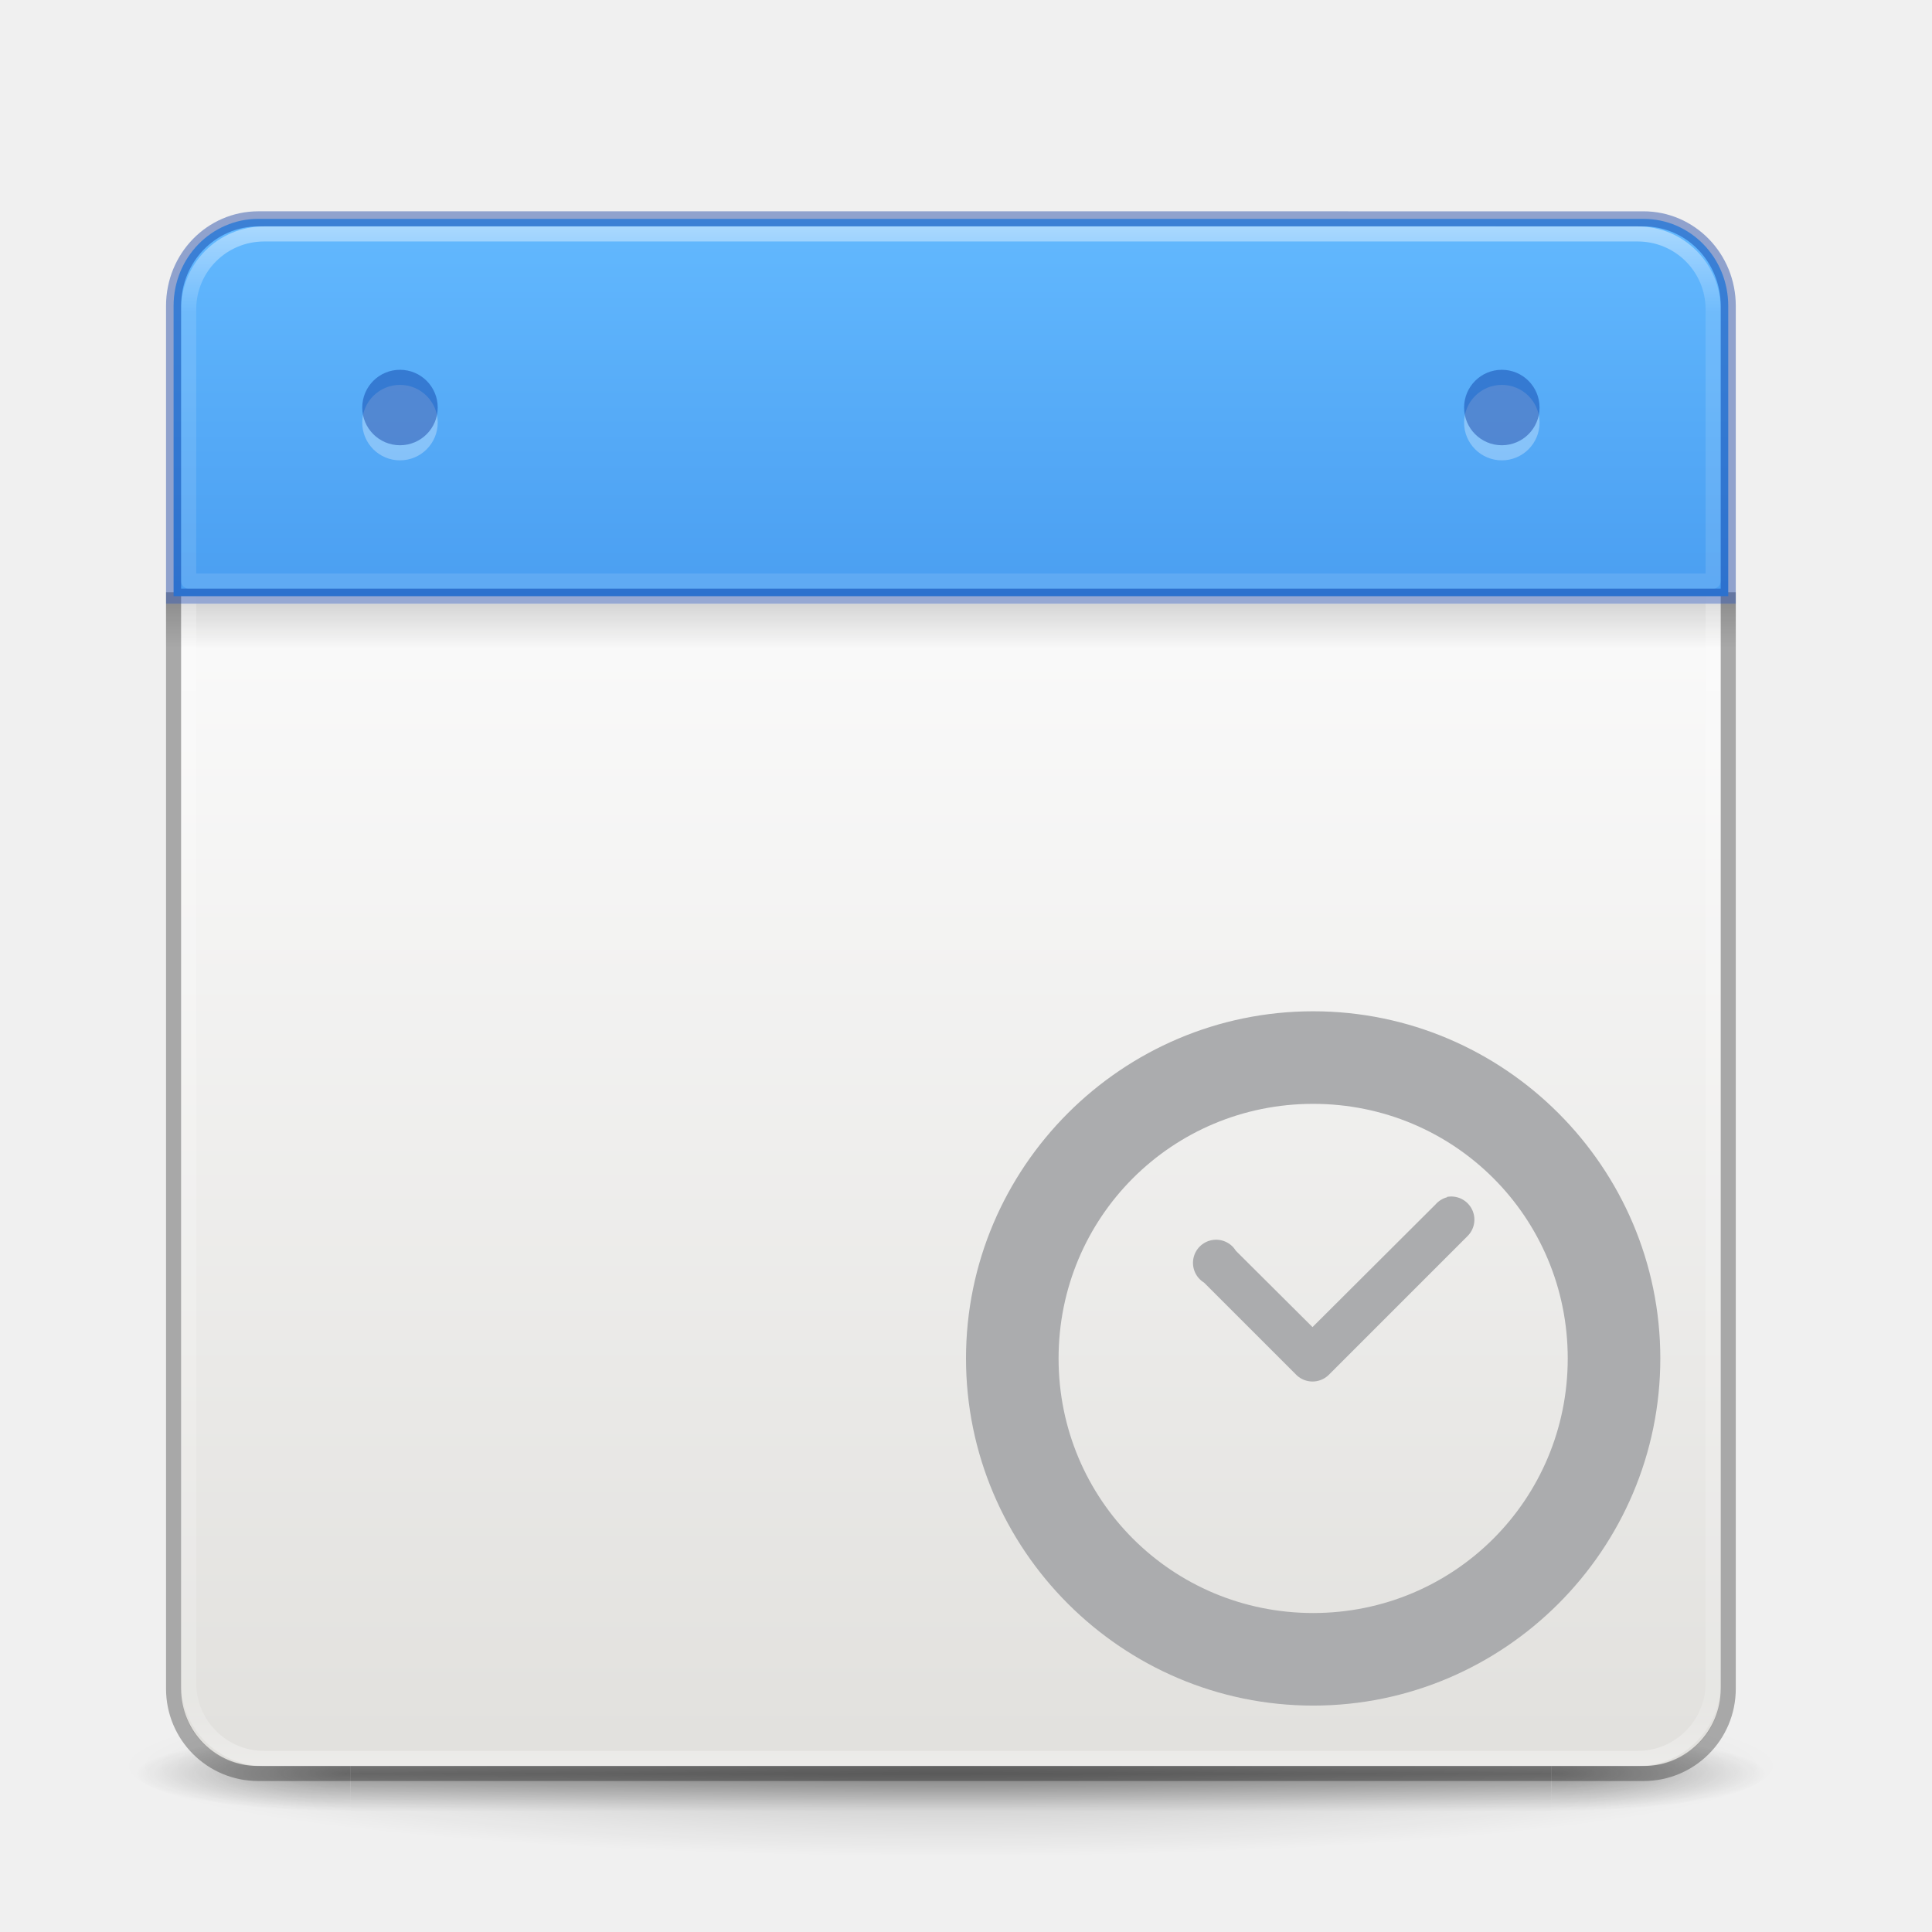
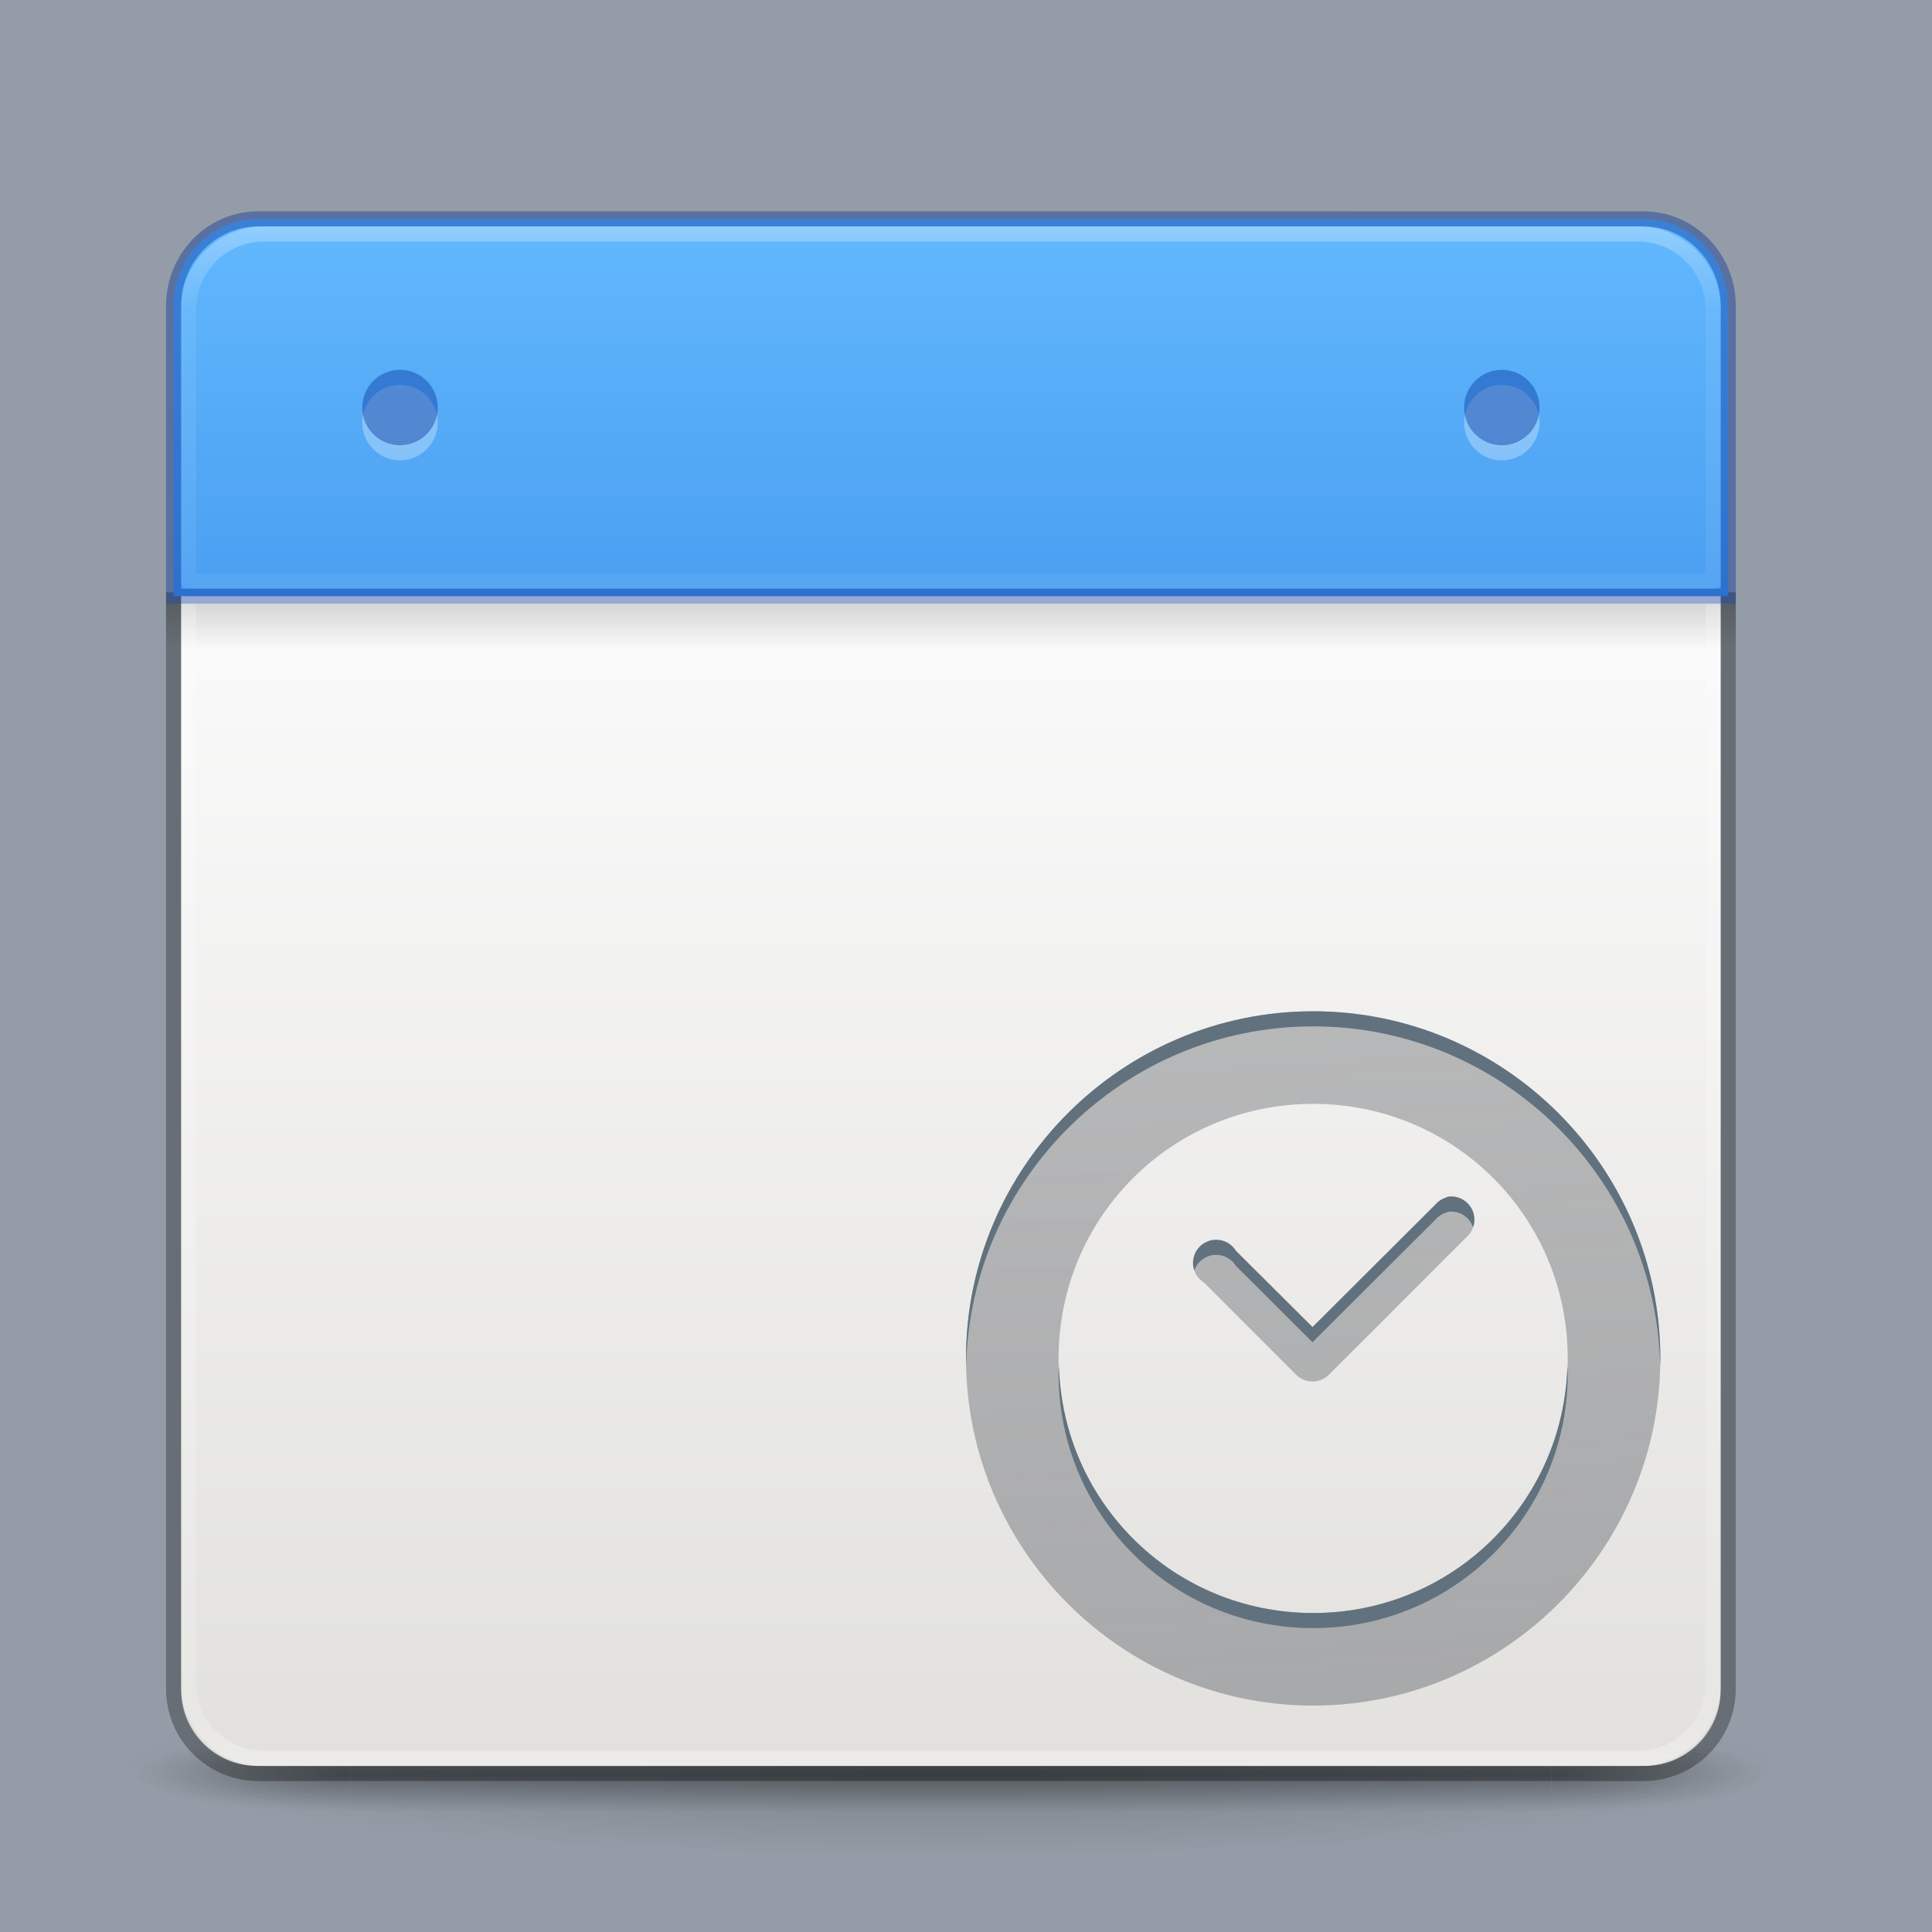
<svg xmlns="http://www.w3.org/2000/svg" xmlns:xlink="http://www.w3.org/1999/xlink" width="128" height="128" viewBox="0 0 128 128" id="svg2" version="1.1">
  <defs id="defs4">
+     <linearGradient id="linearGradient980">
+       <stop offset="0" style="stop-color:#5fb1f2;stop-opacity:1" id="stop5250" />
+       <stop offset="1" style="stop-color:#0c4eb5;stop-opacity:1" id="stop5252" />
+     </linearGradient>
+     <linearGradient id="linearGradient980-9">
+       <stop id="stop972" style="stop-color:#a2a3a5;stop-opacity:1" offset="0" />
+       <stop id="stop978" style="stop-color:#abacae;stop-opacity:0.832" offset="1" />
+     </linearGradient>
    <linearGradient id="linearGradient23419">
      <stop id="stop23421" style="stop-color:#000000;stop-opacity:1" offset="0" />
      <stop id="stop23423" style="stop-color:#000000;stop-opacity:0" offset="1" />
    </linearGradient>
    <linearGradient xlink:href="#linearGradient4806-2-9" id="linearGradient6927" gradientUnits="userSpaceOnUse" gradientTransform="matrix(1.755361,0,0,1.755361,-94.69513,-16.91647)" x1="71.204" y1="15.369" x2="71.204" y2="40.496" />
    <linearGradient id="linearGradient4806-2-9">
      <stop id="stop4808-4-6" style="stop-color:#ffffff;stop-opacity:1" offset="0" />
      <stop id="stop4810-0-9" style="stop-color:#ffffff;stop-opacity:0.235" offset="0.424" />
      <stop id="stop4812-8-7" style="stop-color:#ffffff;stop-opacity:0.157" offset="0.821" />
      <stop id="stop4814-0-7" style="stop-color:#ffffff;stop-opacity:0.392" offset="1" />
    </linearGradient>
    <linearGradient xlink:href="#linearGradient4806-2-9" id="linearGradient6923" gradientUnits="userSpaceOnUse" gradientTransform="matrix(1.918651,0,0,-1.918651,-106.4807,85.46685)" x1="71.204" y1="15.369" x2="71.204" y2="40.496" />
    <linearGradient xlink:href="#linearGradient4251" id="linearGradient6919" gradientUnits="userSpaceOnUse" gradientTransform="matrix(0.5625,0,0,0.5625,-221,-118.625)" x1="304" y1="98" x2="368" y2="210" />
    <linearGradient id="linearGradient4251">
      <stop id="stop4259" offset="0" style="stop-color:#cccccc;stop-opacity:1" />
      <stop style="stop-color:#f4f4f4;stop-opacity:1" offset="0.52" id="stop6460" />
      <stop style="stop-color:#c1c1c1;stop-opacity:1" offset="1" id="stop4183" />
    </linearGradient>
    <linearGradient x1="71.204" y1="15.369" x2="71.204" y2="40.496" id="linearGradient3293" xlink:href="#linearGradient4806-2-9" gradientUnits="userSpaceOnUse" gradientTransform="matrix(2.326875,0,0,2.326875,-135.9447,-32.84278)" />
    <linearGradient xlink:href="#linearGradient4140" id="linearGradient6915" x1="196" y1="152" x2="252" y2="208" gradientUnits="userSpaceOnUse" gradientTransform="translate(-191.5,-148)" />
    <linearGradient id="linearGradient4140">
      <stop id="stop4142" offset="0" style="stop-color:#f9c440;stop-opacity:1" />
      <stop style="stop-color:#fff394;stop-opacity:1" offset="0.502" id="stop5784" />
      <stop id="stop4144" offset="1" style="stop-color:#f9c440;stop-opacity:1" />
    </linearGradient>
    <radialGradient xlink:href="#linearGradient23419" id="radialGradient3300-9" gradientUnits="userSpaceOnUse" gradientTransform="matrix(0.3823536,7.5555777e-8,-1.8372241e-8,0.1115198,-5.925427,36.33585)" cx="99.189" cy="185.297" fx="99.189" fy="185.297" r="62.769" />
    <radialGradient xlink:href="#linearGradient23419" id="radialGradient4192" gradientUnits="userSpaceOnUse" gradientTransform="matrix(0.2549024,5.3967361e-8,-1.2248161e-8,0.07965545,6.716382,44.24067)" cx="99.189" cy="185.297" fx="99.189" fy="185.297" r="62.769" />
    <linearGradient id="linearGradient4658">
      <stop offset="0" style="stop-color:#fafafa;stop-opacity:1;" id="stop4660" />
      <stop offset="1" style="stop-color:#e2e1de;stop-opacity:1;" id="stop4662" />
    </linearGradient>
    <radialGradient gradientTransform="matrix(2.003784,0,0,1.4,27.98813,-17.4)" gradientUnits="userSpaceOnUse" xlink:href="#linearGradient3688-166-749-4-0-3-8-1" id="radialGradient3337-2-2-8" fy="43.5" fx="4.993" r="2.5" cy="43.5" cx="4.993" />
    <linearGradient id="linearGradient3688-166-749-4-0-3-8-1">
      <stop offset="0" style="stop-color:#181818;stop-opacity:1" id="stop2883-4-0-1-8-1" />
      <stop offset="1" style="stop-color:#181818;stop-opacity:0" id="stop2885-9-2-9-6-6" />
    </linearGradient>
    <radialGradient gradientTransform="matrix(2.003784,0,0,1.4,-20.01187,-104.4)" gradientUnits="userSpaceOnUse" xlink:href="#linearGradient3688-166-749-4-0-3-8-1" id="radialGradient3339-1-4-96" fy="43.5" fx="4.993" r="2.5" cy="43.5" cx="4.993" />
    <linearGradient id="linearGradient3702-501-757-8-4-1-1-4">
      <stop offset="0" style="stop-color:#181818;stop-opacity:0" id="stop2895-8-9-9-1-7" />
      <stop offset="0.5" style="stop-color:#181818;stop-opacity:1" id="stop2897-7-8-7-7-6" />
      <stop offset="1" style="stop-color:#181818;stop-opacity:0" id="stop2899-4-5-1-5-0" />
    </linearGradient>
    <linearGradient gradientUnits="userSpaceOnUse" xlink:href="#linearGradient3702-501-757-8-4-1-1-4" id="linearGradient5515" y2="39.999" x2="25.058" y1="47.028" x1="25.058" />
    <linearGradient id="linearGradient3924-2-2-5-8-0">
      <stop id="stop3926-9-4-9-6-6" style="stop-color:#ffffff;stop-opacity:1" offset="0" />
      <stop id="stop3928-9-8-6-5-1" style="stop-color:#ffffff;stop-opacity:0.235" offset="0.063" />
      <stop id="stop3930-3-5-1-7-98" style="stop-color:#ffffff;stop-opacity:0.157" offset="0.951" />
      <stop id="stop3932-8-0-4-8-60" style="stop-color:#ffffff;stop-opacity:0.392" offset="1" />
    </linearGradient>
    <linearGradient y2="43" x2="24" y1="5" x1="24" gradientTransform="matrix(2.864865,0,0,2.864865,-4.756751,-3.756748)" gradientUnits="userSpaceOnUse" id="linearGradient3681" xlink:href="#linearGradient3924-2-2-5-8-0" />
    <linearGradient y2="43" x2="24" y1="5" x1="24" gradientTransform="matrix(2.864865,0,0,2.864865,-114.7567,12.24325)" gradientUnits="userSpaceOnUse" id="linearGradient3681-6" xlink:href="#linearGradient3924-2-2-5-8-0" />
    <linearGradient id="linearGradient3242-7-3-8-0-4-58-06">
      <stop offset="0" style="stop-color:#8cd5ff;stop-opacity:1" id="stop3244-5-8-5-6-4-3-8" />
      <stop offset="0.262" style="stop-color:#64baff;stop-opacity:1" id="stop3246-9-5-1-5-3-0-7" />
      <stop offset="0.661" style="stop-color:#3689e6;stop-opacity:1" id="stop3248-7-2-0-7-5-35-9" />
      <stop offset="1" style="stop-color:#0d52bf;stop-opacity:1" id="stop3250-8-2-8-5-6-40-4" />
    </linearGradient>
    <linearGradient y2="48.396" x2="25.132" y1="15.5" x1="25.132" gradientTransform="matrix(2.580773,0,0,2.474652,2.061443,-1.133976)" gradientUnits="userSpaceOnUse" id="linearGradient4556-9" xlink:href="#linearGradient4658" />
    <linearGradient gradientUnits="userSpaceOnUse" y2="48.934" x2="24.17" y1="-12.242" x1="24.17" id="linearGradient4654" xlink:href="#linearGradient3242-7-3-8-0-4-58-06" gradientTransform="matrix(2,0,0,2,0,1)" />
    <linearGradient y2="19.963" x2="23.954" y1="15.999" x1="23.954" gradientTransform="matrix(2.8,0,0,1,-3.199997,21)" gradientUnits="userSpaceOnUse" id="linearGradient4656" xlink:href="#linearGradient23419" />
    <linearGradient x1="302.857" y1="366.648" x2="302.857" y2="609.505" id="linearGradient3128" xlink:href="#linearGradient5048" gradientUnits="userSpaceOnUse" gradientTransform="matrix(0.09153846,0,0,0.02058823,-1.084616,49.45142)" />
    <linearGradient id="linearGradient5048">
      <stop id="stop5050" style="stop-color:#000000;stop-opacity:0" offset="0" />
      <stop id="stop5056" style="stop-color:#000000;stop-opacity:1" offset="0.5" />
      <stop id="stop5052" style="stop-color:#000000;stop-opacity:0" offset="1" />
    </linearGradient>
    <radialGradient cx="605.714" cy="486.648" r="117.143" fx="605.714" fy="486.648" id="radialGradient3060" xlink:href="#linearGradient23419" gradientUnits="userSpaceOnUse" gradientTransform="matrix(-0.03132632,0,0,0.02058823,28.77914,49.45142)" />
    <radialGradient cx="605.714" cy="486.648" r="117.143" fx="605.714" fy="486.648" id="radialGradient3057" xlink:href="#linearGradient23419" gradientUnits="userSpaceOnUse" gradientTransform="matrix(0.03132633,0,0,0.02058823,35.22086,49.45142)" />
    <linearGradient id="linearGradient3600-9">
      <stop id="stop3602-3" style="stop-color:#f4f4f4;stop-opacity:1" offset="0" />
      <stop id="stop3604-7" style="stop-color:#dbdbdb;stop-opacity:1" offset="1" />
    </linearGradient>
    <linearGradient x1="25.132" y1="0.985" x2="25.132" y2="47.013" id="linearGradient3054" xlink:href="#linearGradient3600-9" gradientUnits="userSpaceOnUse" gradientTransform="matrix(1.314283,0,0,1.260239,0.4572141,-2.17932)" />
    <linearGradient id="linearGradient3977-4">
      <stop id="stop3979-7" style="stop-color:#ffffff;stop-opacity:1" offset="0" />
      <stop id="stop3981-6" style="stop-color:#ffffff;stop-opacity:0.235" offset="0.012" />
      <stop id="stop3983-5" style="stop-color:#ffffff;stop-opacity:0.157" offset="0.988" />
      <stop id="stop3985-6" style="stop-color:#ffffff;stop-opacity:0.392" offset="1" />
    </linearGradient>
    <linearGradient x1="24" y1="5.864" x2="24" y2="42.1" id="linearGradient3051" xlink:href="#linearGradient3977-4" gradientUnits="userSpaceOnUse" gradientTransform="matrix(1.216216,0,0,1.540538,2.810818,-6.97295)" />
    <linearGradient id="linearGradient3104-6">
      <stop id="stop3106-3" style="stop-color:#000000;stop-opacity:0.318" offset="0" />
      <stop id="stop3108-9" style="stop-color:#000000;stop-opacity:0.24" offset="1" />
    </linearGradient>
    <linearGradient x1="-51.786" y1="50.786" x2="-51.786" y2="2.906" id="linearGradient3048" xlink:href="#linearGradient3104-6" gradientUnits="userSpaceOnUse" gradientTransform="matrix(1.084352,0,0,1.199737,79.55086,-4.16286)" />
    <radialGradient gradientTransform="matrix(2.003784,0,0,1.4,27.98813,-17.4)" gradientUnits="userSpaceOnUse" xlink:href="#linearGradient3688-166-749-4-0-3-8-1" id="radialGradient4093" fy="43.5" fx="4.993" r="2.5" cy="43.5" cx="4.993" />
    <radialGradient gradientTransform="matrix(2.003784,0,0,1.4,-20.01187,-104.4)" gradientUnits="userSpaceOnUse" xlink:href="#linearGradient3688-166-749-4-0-3-8-1" id="radialGradient4095" fy="43.5" fx="4.993" r="2.5" cy="43.5" cx="4.993" />
    <linearGradient gradientUnits="userSpaceOnUse" xlink:href="#linearGradient3702-501-757-8-4-1-1-4" id="linearGradient4097" y2="39.999" x2="25.058" y1="47.028" x1="25.058" />
    <linearGradient id="linearGradient3242-7-3-8-0-4-58-06-3">
      <stop offset="0" style="stop-color:#cdf87e;stop-opacity:1" id="stop3244-5-8-5-6-4-3-8-6" />
      <stop offset="0.262" style="stop-color:#a2e34f;stop-opacity:1" id="stop3246-9-5-1-5-3-0-7-7" />
      <stop offset="0.661" style="stop-color:#68b723;stop-opacity:1" id="stop3248-7-2-0-7-5-35-9-5" />
      <stop offset="1" style="stop-color:#1d7e0d;stop-opacity:1" id="stop3250-8-2-8-5-6-40-4-3" />
    </linearGradient>
    <linearGradient gradientTransform="matrix(2.72973,0,0,2.72973,-2.513519,0.4877882)" gradientUnits="userSpaceOnUse" xlink:href="#linearGradient3924-2-2-5-8-0" id="linearGradient3202" y2="43" x2="24" y1="5" x1="24" />
    <radialGradient gradientTransform="matrix(1.556392,0,0,0.1697883,69.27035,101.1316)" gradientUnits="userSpaceOnUse" xlink:href="#linearGradient23419" id="radialGradient3213" fy="93.468" fx="-4.029" r="35.338" cy="93.468" cx="-4.029" />
    <linearGradient gradientTransform="matrix(1.872727,0,0,1.923077,3.072727,5.845623)" gradientUnits="userSpaceOnUse" xlink:href="#linearGradient3242-7-3-8-0-4-58-06" id="linearGradient3278" y2="48.934" x2="24.17" y1="-12.242" x1="24.17" />
    <linearGradient gradientTransform="matrix(2.6,0,0,0.75,0.600002,27.99947)" gradientUnits="userSpaceOnUse" xlink:href="#linearGradient23419" id="linearGradient3285" y2="19.963" x2="23.954" y1="15.999" x1="23.954" />
    <linearGradient gradientTransform="matrix(2.369847,0,0,2.272399,6.123681,5.270619)" gradientUnits="userSpaceOnUse" xlink:href="#linearGradient4658" id="linearGradient3288-4" y2="48.396" x2="25.132" y1="15.5" x1="25.132" />
    <linearGradient gradientTransform="matrix(2.72973,0,0,2.72973,5.743176,1.689896)" gradientUnits="userSpaceOnUse" xlink:href="#linearGradient3924-2-2-5-8-0" id="linearGradient4108" y2="43" x2="24" y1="5" x1="24" />
    <linearGradient gradientTransform="matrix(2.72973,0,0,2.72973,-2.513518,0.4877902)" gradientUnits="userSpaceOnUse" xlink:href="#linearGradient3924-2-2-5-8-0" id="linearGradient4148" y2="43" x2="24" y1="5" x1="24" />
+     <linearGradient xlink:href="#linearGradient980-9" id="linearGradient955" x1="681.898" y1="-1.672" x2="680.5" y2="-23" gradientUnits="userSpaceOnUse" />
+     <linearGradient xlink:href="#linearGradient3242-7-3-8-0-4-58-06" id="linearGradient2811" gradientUnits="userSpaceOnUse" gradientTransform="matrix(1.872727,0,0,1.923077,3.072727,5.845623)" x1="24.17" y1="-12.242" x2="24.17" y2="48.934" />
+     <mask maskUnits="userSpaceOnUse" id="mask2807">
+       <path style="color:#000000;display:inline;overflow:visible;visibility:visible;fill:url(#linearGradient2811);fill-opacity:1;fill-rule:nonzero;stroke:none;stroke-width:1;marker:none;enable-background:accumulate" id="path2809" d="m 17.118,14.499 c -3.112,0 -5.618,2.573 -5.618,5.769 V 39.499 H 114.5 V 20.269 c 0,-3.196 -2.506,-5.769 -5.618,-5.769 z" />
+     </mask>
  </defs>
-   <path style="color:#000000;display:inline;overflow:visible;visibility:visible;opacity:0.3;fill:#ffffff;fill-opacity:1;fill-rule:nonzero;stroke:none;stroke-width:1.5;marker:none;enable-background:accumulate" id="path4682-6" d="m 28,25 a 3,3 0 1 1 -6,0 3,3 0 1 1 6,0 z" />
-   <path style="color:#000000;display:inline;overflow:visible;visibility:visible;opacity:0.3;fill:#ffffff;fill-opacity:1;fill-rule:nonzero;stroke:none;stroke-width:1.5;marker:none;enable-background:accumulate" id="path4682-6-3" d="m 105,25 a 3,3 0 1 1 -6,0 3,3 0 1 1 6,0 z" />
-   <path d="m 118,117.001 a 55,6 0 0 1 -110,0 55,6 0 1 1 110,0 z" id="path3041" style="color:#000000;display:inline;overflow:visible;visibility:visible;opacity:0.2;fill:url(#radialGradient3213);fill-opacity:1;fill-rule:nonzero;stroke:none;stroke-width:1;marker:none;enable-background:accumulate" />
-   <g transform="matrix(2.699999,0,0,0.5555561,-1.800009,93.89016)" id="g2036" style="display:inline">
-     <g transform="matrix(1.052632,0,0,1.285713,-1.263158,-13.42854)" id="g3712" style="opacity:0.4">
-       <rect width="5" height="7" x="38" y="40" id="rect2801" style="fill:url(#radialGradient4093);fill-opacity:1;stroke:none" />
-       <rect width="5" height="7" x="-10" y="-47" transform="scale(-1)" id="rect3696" style="fill:url(#radialGradient4095);fill-opacity:1;stroke:none" />
-       <rect width="28" height="7" x="10" y="40" id="rect3700" style="fill:url(#linearGradient4097);fill-opacity:1;stroke:none" />
+   <g id="layer3">
+     <rect style="opacity:0.532;fill:#445567;fill-opacity:1;fill-rule:evenodd;stroke:none;stroke-width:2;stroke-linecap:round;stroke-linejoin:round;stroke-miterlimit:4;stroke-dasharray:none;stroke-dashoffset:0;stroke-opacity:0.589;paint-order:markers fill stroke" id="rect996" width="128" height="128" x="0" y="0" ry="0" />
+   </g>
+   <g id="layer1">
+     <path style="color:#000000;display:inline;overflow:visible;visibility:visible;opacity:0.3;fill:#ffffff;fill-opacity:1;fill-rule:nonzero;stroke:none;stroke-width:1.5;marker:none;enable-background:accumulate" id="path4682-6" d="m 28,25 a 3,3 0 1 1 -6,0 3,3 0 1 1 6,0 z" />
+     <path style="color:#000000;display:inline;overflow:visible;visibility:visible;opacity:0.3;fill:#ffffff;fill-opacity:1;fill-rule:nonzero;stroke:none;stroke-width:1.5;marker:none;enable-background:accumulate" id="path4682-6-3" d="m 105,25 a 3,3 0 1 1 -6,0 3,3 0 1 1 6,0 z" />
+     <path d="m 118,117.001 a 55,6 0 0 1 -110,0 55,6 0 1 1 110,0 z" id="path3041" style="color:#000000;display:inline;overflow:visible;visibility:visible;opacity:0.2;fill:url(#radialGradient3213);fill-opacity:1;fill-rule:nonzero;stroke:none;stroke-width:1;marker:none;enable-background:accumulate" />
+     <g transform="matrix(2.699999,0,0,0.5555561,-1.800009,93.89016)" id="g2036" style="display:inline">
+       <g transform="matrix(1.052632,0,0,1.285713,-1.263158,-13.42854)" id="g3712" style="opacity:0.4">
+         <rect width="5" height="7" x="38" y="40" id="rect2801" style="fill:url(#radialGradient4093);fill-opacity:1;stroke:none" />
+         <rect width="5" height="7" x="-10" y="-47" transform="scale(-1)" id="rect3696" style="fill:url(#radialGradient4095);fill-opacity:1;stroke:none" />
+         <rect width="28" height="7" x="10" y="40" id="rect3700" style="fill:url(#linearGradient4097);fill-opacity:1;stroke:none" />
+       </g>
    </g>
+     <rect width="102" height="102" rx="5" ry="5" x="12" y="14.999" id="rect5505-21-3" style="color:#000000;display:inline;overflow:visible;visibility:visible;fill:url(#linearGradient3288-4);fill-opacity:1;fill-rule:nonzero;stroke:none;stroke-width:1;marker:none;enable-background:accumulate" />
+     <rect width="104" height="3" rx="0" ry="0" x="11" y="39.999" id="rect3508" style="display:inline;overflow:visible;visibility:visible;opacity:0.15;fill:url(#linearGradient3285);fill-opacity:1;fill-rule:nonzero;stroke:none;stroke-width:1;marker:none;enable-background:accumulate" />
+     <path d="m 11.5,39.237 v 72.644 c 0,3.113 2.506,5.618 5.618,5.618 h 91.764 c 3.112,0 5.618,-2.506 5.618,-5.618 V 39.237" id="rect4567" style="opacity:0.3;fill:none;stroke:#000000;stroke-width:1;stroke-miterlimit:4;stroke-dasharray:none" />
+     <rect width="101" height="101" rx="5" ry="5" x="12.5" y="15.501" id="rect6741-7" style="fill:none;stroke:url(#linearGradient3202);stroke-width:1;stroke-linecap:round;stroke-linejoin:round;stroke-miterlimit:4;stroke-dasharray:none;stroke-dashoffset:0;stroke-opacity:1" />
+     <path d="m 17.118,14.499 c -3.112,0 -5.618,2.573 -5.618,5.769 V 39.499 H 114.5 V 20.269 c 0,-3.196 -2.506,-5.769 -5.618,-5.769 z" id="rect5505-21-3-8-5-2-6-1" style="color:#000000;display:inline;overflow:visible;visibility:visible;fill:url(#linearGradient3278);fill-opacity:1;fill-rule:nonzero;stroke:none;stroke-width:1;marker:none;enable-background:accumulate" />
+     <path d="m 17.118,14.499 c -3.112,0 -5.618,2.573 -5.618,5.769 V 39.499 H 114.5 V 20.269 c 0,-3.196 -2.506,-5.769 -5.618,-5.769 z" id="rect5505-21-3-8-9-1-1-7-8" style="color:#000000;display:inline;overflow:visible;visibility:visible;opacity:0.4;fill:none;stroke:#002e99;stroke-width:1;stroke-linecap:round;stroke-linejoin:miter;stroke-miterlimit:4;stroke-dasharray:none;stroke-dashoffset:0;stroke-opacity:1;marker:none;enable-background:accumulate" />
+     <path d="m 29,27.999 a 2.5,2.5 0 1 1 -5,0 2.5,2.5 0 1 1 5,0 z" id="path4682-6-5" style="color:#000000;display:inline;overflow:visible;visibility:visible;opacity:0.3;fill:#ffffff;fill-opacity:1;fill-rule:nonzero;stroke:none;stroke-width:2.5;marker:none;enable-background:accumulate" />
+     <path d="m 29,26.999 a 2.5,2.5 0 1 1 -5,0 2.5,2.5 0 1 1 5,0 z" id="path4682-6-1" style="color:#000000;display:inline;overflow:visible;visibility:visible;opacity:0.4;fill:#002e99;fill-opacity:1;fill-rule:nonzero;stroke:none;stroke-width:2.5;marker:none;enable-background:accumulate" />
+     <path d="m 17.5,15.499 c -2.77,0 -5,2.23 -5,5 v 18 H 113.5 v -18 c 0,-2.77 -2.23,-5 -5,-5 z" id="rect6741-7-0" style="opacity:0.5;fill:none;stroke:url(#linearGradient4148);stroke-width:1;stroke-linecap:round;stroke-linejoin:round;stroke-miterlimit:4;stroke-dasharray:none;stroke-dashoffset:0;stroke-opacity:1" mask="url(#mask2807)" />
+     <path d="m 102,27.999 a 2.5,2.5 0 1 1 -5,0 2.5,2.5 0 1 1 5,0 z" id="path4682-6-4" style="color:#000000;display:inline;overflow:visible;visibility:visible;opacity:0.3;fill:#ffffff;fill-opacity:1;fill-rule:nonzero;stroke:none;stroke-width:2.5;marker:none;enable-background:accumulate" />
+     <path d="m 102,26.999 a 2.5,2.5 0 1 1 -5,0 2.5,2.5 0 1 1 5,0 z" id="path4682-6-1-0" style="color:#000000;display:inline;overflow:visible;visibility:visible;opacity:0.4;fill:#002e99;fill-opacity:1;fill-rule:nonzero;stroke:none;stroke-width:2.5;marker:none;enable-background:accumulate" />
+     <g id="g1454" transform="matrix(3.066667,0,0,3.066667,-1999.867,137.5333)" style="color:#000000;fill:#abacae;stroke-width:0.326" />
  </g>
-   <rect width="102" height="102" rx="5" ry="5" x="12" y="14.999" id="rect5505-21-3" style="color:#000000;display:inline;overflow:visible;visibility:visible;fill:url(#linearGradient3288-4);fill-opacity:1;fill-rule:nonzero;stroke:none;stroke-width:1;marker:none;enable-background:accumulate" />
-   <rect width="104" height="3" rx="0" ry="0" x="11" y="39.999" id="rect3508" style="display:inline;overflow:visible;visibility:visible;opacity:0.15;fill:url(#linearGradient3285);fill-opacity:1;fill-rule:nonzero;stroke:none;stroke-width:1;marker:none;enable-background:accumulate" />
-   <path d="m 11.5,39.237 v 72.644 c 0,3.113 2.506,5.618 5.618,5.618 h 91.764 c 3.112,0 5.618,-2.506 5.618,-5.618 V 39.237" id="rect4567" style="opacity:0.3;fill:none;stroke:#000000;stroke-width:1;stroke-miterlimit:4;stroke-dasharray:none" />
-   <rect width="101" height="101" rx="5" ry="5" x="12.5" y="15.501" id="rect6741-7" style="fill:none;stroke:url(#linearGradient3202);stroke-width:1;stroke-linecap:round;stroke-linejoin:round;stroke-miterlimit:4;stroke-dasharray:none;stroke-dashoffset:0;stroke-opacity:1" />
-   <path d="m 17.118,14.499 c -3.112,0 -5.618,2.573 -5.618,5.769 V 39.499 H 114.5 V 20.269 c 0,-3.196 -2.506,-5.769 -5.618,-5.769 z" id="rect5505-21-3-8-5-2-6-1" style="color:#000000;display:inline;overflow:visible;visibility:visible;fill:url(#linearGradient3278);fill-opacity:1.0;fill-rule:nonzero;stroke:none;stroke-width:1;marker:none;enable-background:accumulate" />
-   <path d="m 17.118,14.499 c -3.112,0 -5.618,2.573 -5.618,5.769 V 39.499 H 114.5 V 20.269 c 0,-3.196 -2.506,-5.769 -5.618,-5.769 z" id="rect5505-21-3-8-9-1-1-7-8" style="color:#000000;display:inline;overflow:visible;visibility:visible;opacity:0.4;fill:none;stroke:#002e99;stroke-width:1;stroke-linecap:round;stroke-linejoin:miter;stroke-miterlimit:4;stroke-dasharray:none;stroke-dashoffset:0;stroke-opacity:1;marker:none;enable-background:accumulate" />
-   <path d="m 29,27.999 a 2.5,2.5 0 1 1 -5,0 2.5,2.5 0 1 1 5,0 z" id="path4682-6-5" style="color:#000000;display:inline;overflow:visible;visibility:visible;opacity:0.3;fill:#ffffff;fill-opacity:1;fill-rule:nonzero;stroke:none;stroke-width:2.5;marker:none;enable-background:accumulate" />
-   <path d="m 29,26.999 a 2.5,2.5 0 1 1 -5,0 2.5,2.5 0 1 1 5,0 z" id="path4682-6-1" style="color:#000000;display:inline;overflow:visible;visibility:visible;opacity:0.4;fill:#002e99;fill-opacity:1;fill-rule:nonzero;stroke:none;stroke-width:2.5;marker:none;enable-background:accumulate" />
-   <path d="m 17.5,15.499 c -2.77,0 -5,2.23 -5,5 v 18 H 113.5 v -18 c 0,-2.77 -2.23,-5 -5,-5 z" id="rect6741-7-0" style="opacity:0.5;fill:none;stroke:url(#linearGradient4148);stroke-width:1;stroke-linecap:round;stroke-linejoin:round;stroke-miterlimit:4;stroke-dasharray:none;stroke-dashoffset:0;stroke-opacity:1" />
-   <path d="m 102,27.999 a 2.5,2.5 0 1 1 -5,0 2.5,2.5 0 1 1 5,0 z" id="path4682-6-4" style="color:#000000;display:inline;overflow:visible;visibility:visible;opacity:0.3;fill:#ffffff;fill-opacity:1;fill-rule:nonzero;stroke:none;stroke-width:2.5;marker:none;enable-background:accumulate" />
-   <path d="m 102,26.999 a 2.5,2.5 0 1 1 -5,0 2.5,2.5 0 1 1 5,0 z" id="path4682-6-1-0" style="color:#000000;display:inline;overflow:visible;visibility:visible;opacity:0.4;fill:#002e99;fill-opacity:1;fill-rule:nonzero;stroke:none;stroke-width:2.5;marker:none;enable-background:accumulate" />
-   <g id="g1454" transform="matrix(3.066667,0,0,3.066667,-1999.867,137.5333)" style="color:#000000;fill:#abacae;stroke-width:0.326">
-     <path id="path1452" style="font-weight:400;line-height:normal;font-family:sans-serif;font-variant-ligatures:normal;font-variant-position:normal;font-variant-caps:normal;font-variant-numeric:normal;font-variant-alternates:normal;font-feature-settings:normal;text-indent:0;text-align:start;text-decoration:none;text-decoration-line:none;text-decoration-style:solid;text-decoration-color:#000000;text-transform:none;text-orientation:mixed;white-space:normal;shape-padding:0;overflow:visible;isolation:auto;mix-blend-mode:normal;fill:#abacae;stroke-width:0.326" overflow="visible" font-weight="400" d="m 680.5,-23 c -4.13,0 -7.5,3.37 -7.5,7.5 0,4.13 3.37,7.5 7.5,7.5 4.13,0 7.5,-3.37 7.5,-7.5 0,-4.13 -3.37,-7.5 -7.5,-7.5 z m 0,2 c 3.05,0 5.5,2.45 5.5,5.5 0,3.05 -2.45,5.5 -5.5,5.5 -3.05,0 -5.5,-2.45 -5.5,-5.5 0,-3.05 2.45,-5.5 5.5,-5.5 z m 2.965,2.002 a 0.5,0.5 0 0 0 -0.072,0.008 v 0.008 a 0.5,0.5 0 0 0 -0.25,0.156 l -2.657,2.649 -1.656,-1.649 a 0.5,0.5 0 1 0 -0.687,0.688 l 2,2 a 0.5,0.5 0 0 0 0.687,0 l 3,-3 a 0.5,0.5 0 0 0 -0.365,-0.86 z" />
+   <g id="layer2">
+     <path id="path1452" style="color:#000000;fill:url(#linearGradient955);stroke-width:0.326;font-weight:400;line-height:normal;font-family:sans-serif;font-variant-ligatures:normal;font-variant-position:normal;font-variant-caps:normal;font-variant-numeric:normal;font-variant-alternates:normal;font-feature-settings:normal;text-indent:0;text-align:start;text-decoration:none;text-decoration-line:none;text-decoration-style:solid;text-decoration-color:#000000;text-transform:none;text-orientation:mixed;white-space:normal;shape-padding:0;overflow:visible;isolation:auto;mix-blend-mode:normal;fill-opacity:1" overflow="visible" font-weight="400" d="m 680.5,-23 c -4.13,0 -7.5,3.37 -7.5,7.5 0,4.13 3.37,7.5 7.5,7.5 4.13,0 7.5,-3.37 7.5,-7.5 0,-4.13 -3.37,-7.5 -7.5,-7.5 z m 0,2 c 3.05,0 5.5,2.45 5.5,5.5 0,3.05 -2.45,5.5 -5.5,5.5 -3.05,0 -5.5,-2.45 -5.5,-5.5 0,-3.05 2.45,-5.5 5.5,-5.5 z m 2.965,2.002 a 0.5,0.5 0 0 0 -0.072,0.008 v 0.008 a 0.5,0.5 0 0 0 -0.25,0.156 l -2.657,2.649 -1.656,-1.649 a 0.5,0.5 0 1 0 -0.687,0.688 l 2,2 a 0.5,0.5 0 0 0 0.687,0 l 3,-3 a 0.5,0.5 0 0 0 -0.365,-0.86 z" transform="matrix(3.066667,0,0,3.066667,-1999.867,137.5333)" />
+     <path style="color:#000000;font-weight:400;line-height:normal;font-family:sans-serif;font-variant-ligatures:normal;font-variant-position:normal;font-variant-caps:normal;font-variant-numeric:normal;font-variant-alternates:normal;font-feature-settings:normal;text-indent:0;text-align:start;text-decoration:none;text-decoration-line:none;text-decoration-style:solid;text-decoration-color:#000000;text-transform:none;text-orientation:mixed;white-space:normal;shape-padding:0;overflow:visible;isolation:auto;mix-blend-mode:normal;fill:#61727e;fill-opacity:1;stroke-width:1" d="M 87 67 C 74.335 67 64 77.335 64 90 C 64 90.168 64.008 90.333 64.012 90.5 C 64.28 78.065 74.502 68 87 68 C 99.498 68 109.72 78.065 109.988 90.5 C 109.992 90.333 110 90.168 110 90 C 110 77.335 99.665 67 87 67 z M 96.111 79.271 A 1.533 1.533 0 0 0 96.092 79.273 A 1.533 1.533 0 0 0 95.871 79.297 L 95.871 79.322 A 1.533 1.533 0 0 0 95.105 79.801 L 86.957 87.924 L 81.879 82.867 A 1.533 1.533 0 0 0 79.125 84.17 A 1.533 1.533 0 0 1 81.879 83.867 L 86.957 88.924 L 95.105 80.801 A 1.533 1.533 0 0 1 95.871 80.322 L 95.871 80.297 A 1.533 1.533 0 0 1 96.092 80.273 A 1.533 1.533 0 0 1 97.596 81.307 A 1.533 1.533 0 0 0 96.111 79.271 z M 70.158 90.5 C 70.153 90.668 70.133 90.831 70.133 91 C 70.133 100.353 77.647 107.867 87 107.867 C 96.353 107.867 103.867 100.353 103.867 91 C 103.867 90.831 103.847 90.668 103.842 90.5 C 103.577 99.617 96.184 106.867 87 106.867 C 77.816 106.867 70.423 99.617 70.158 90.5 z " id="path5255" />
  </g>
</svg>
